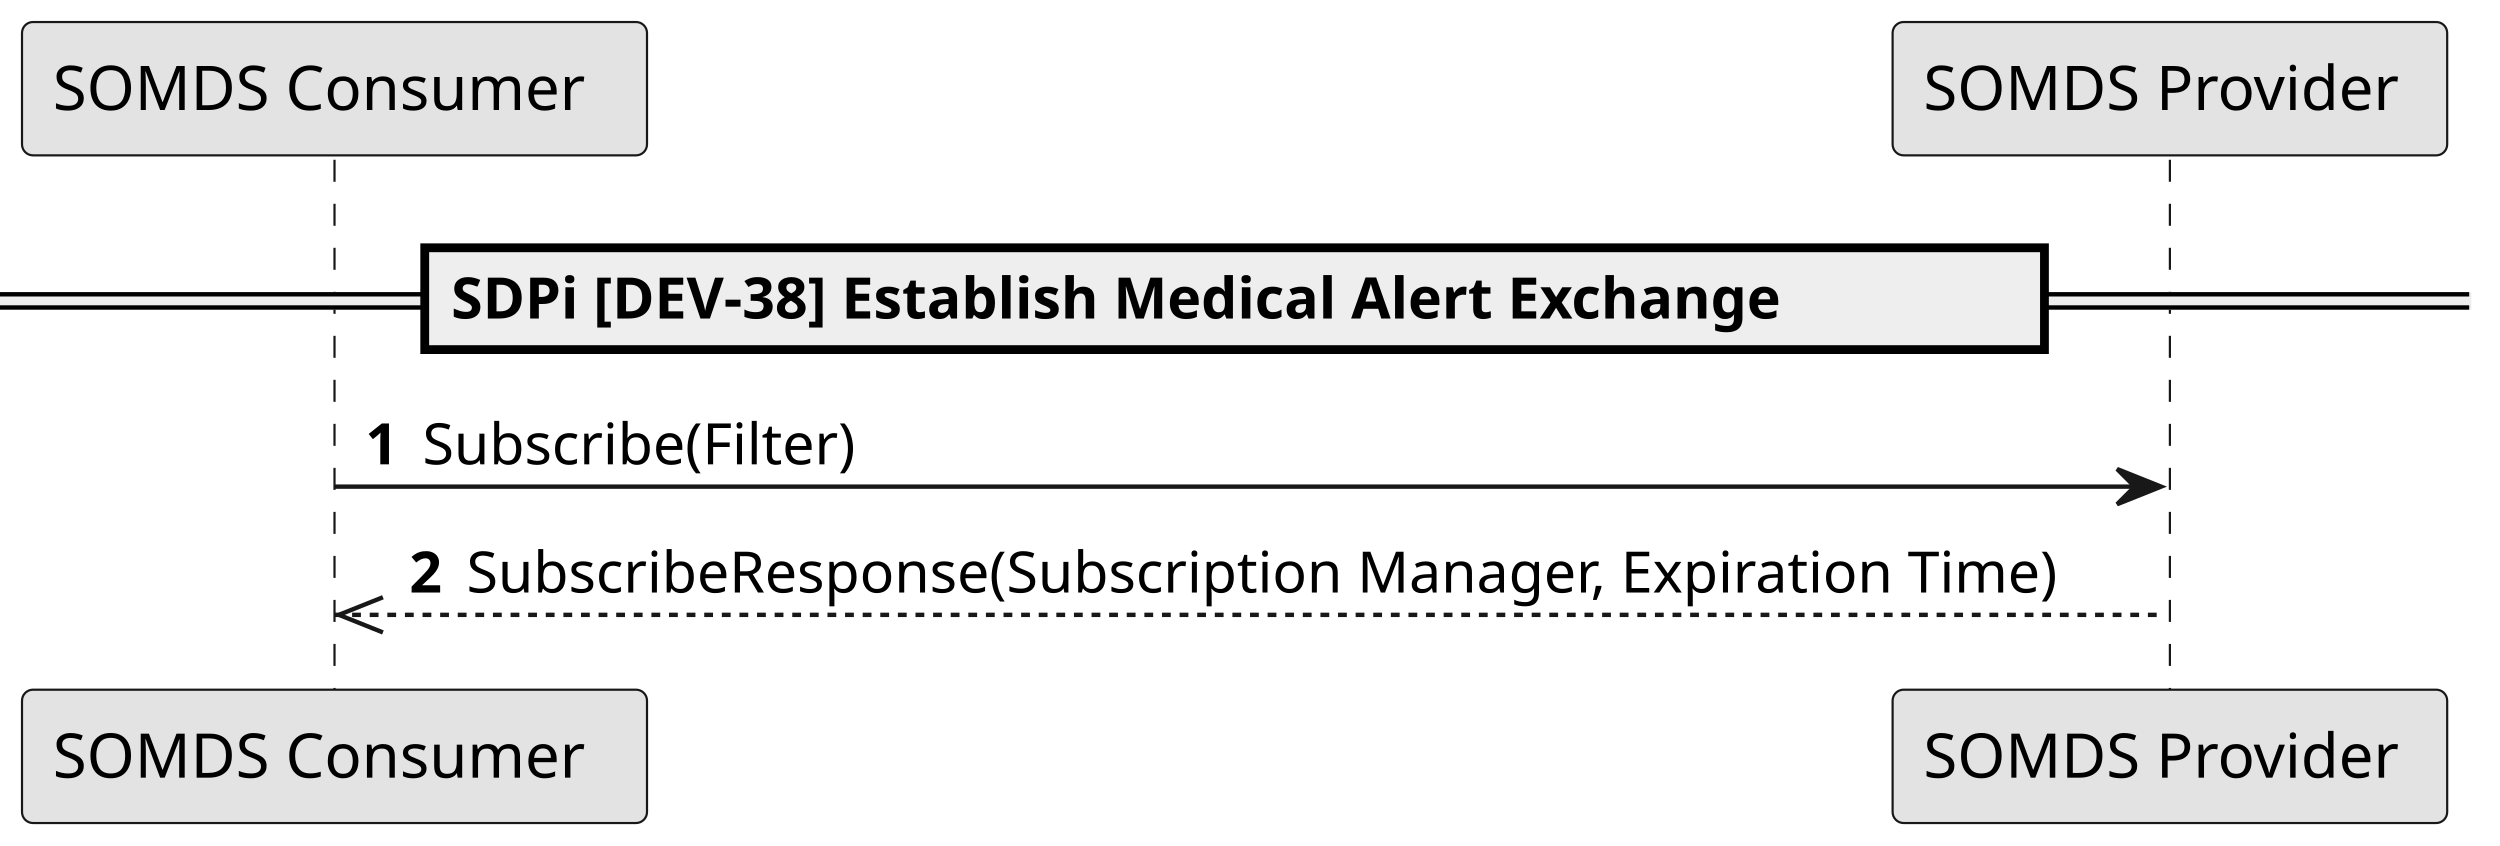
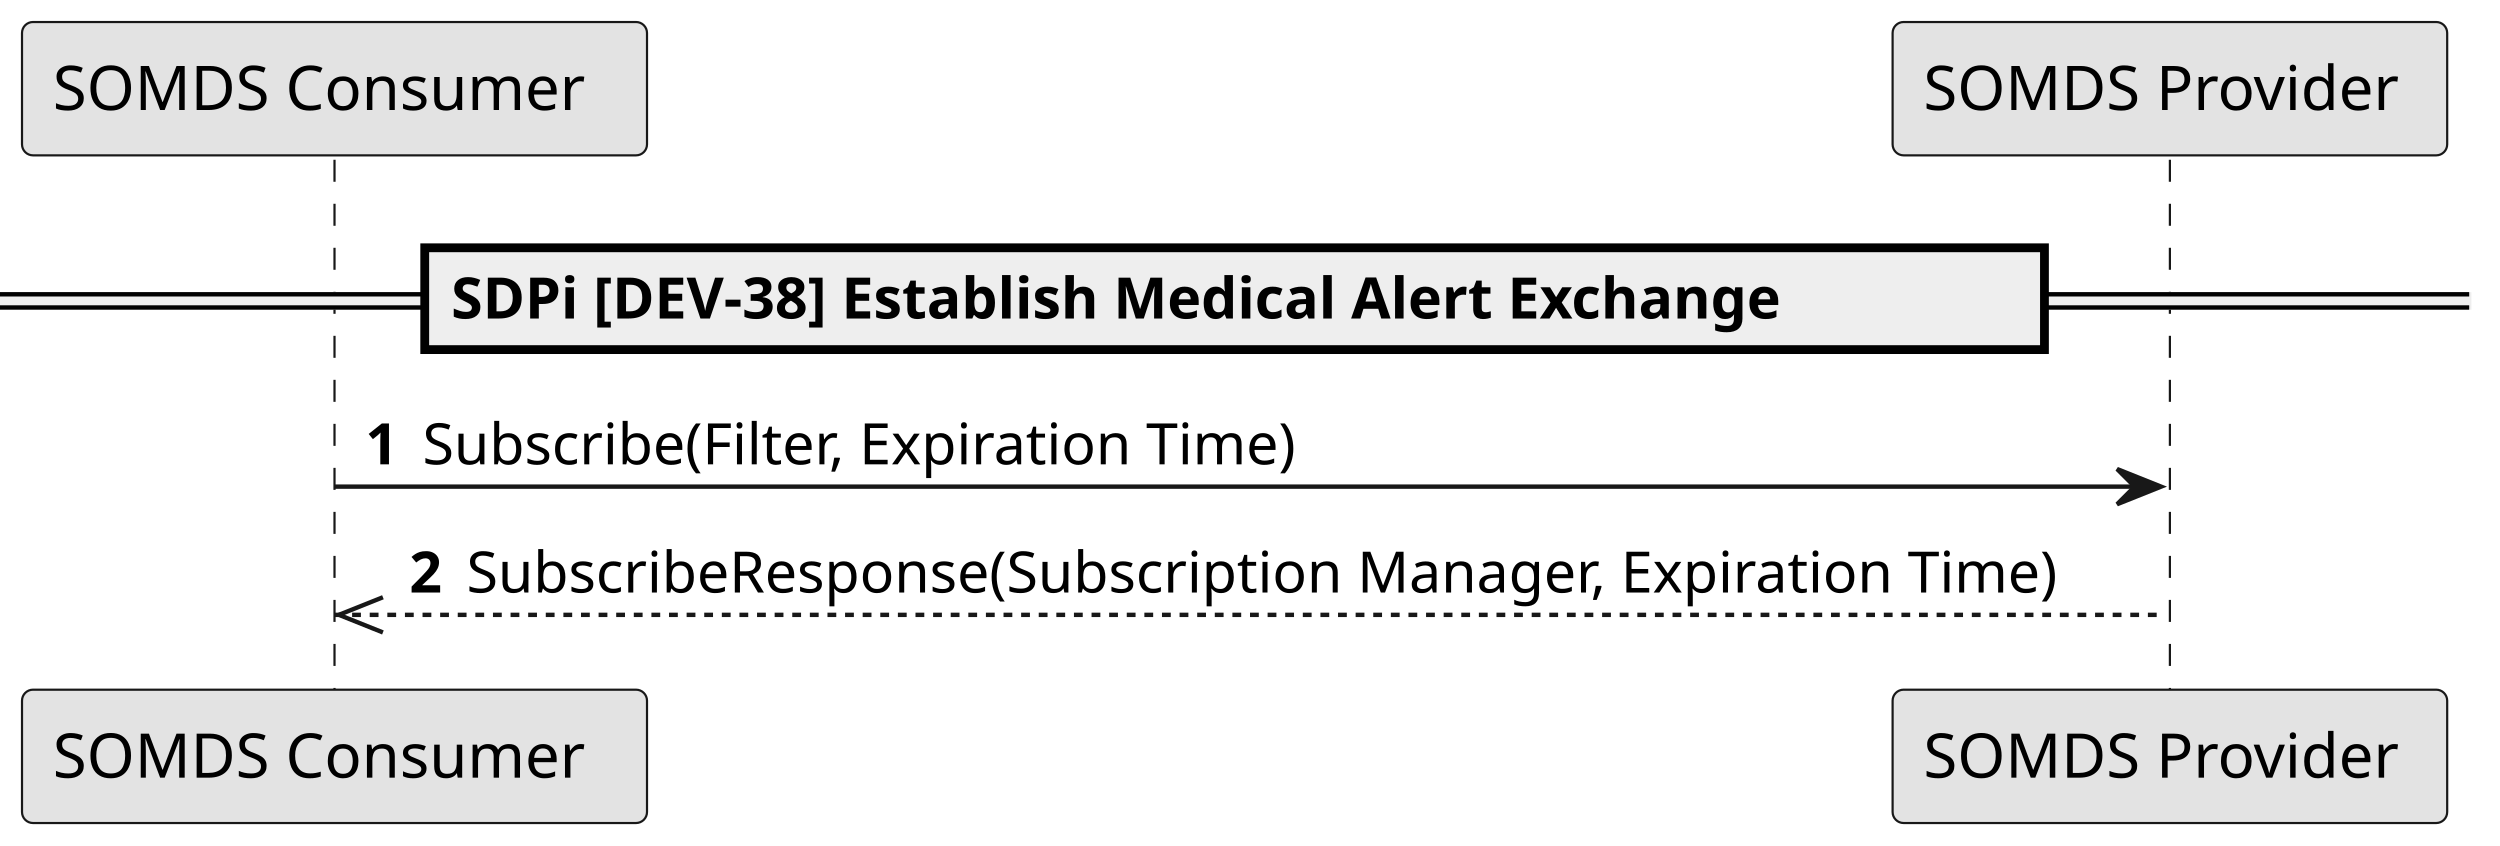
<svg xmlns="http://www.w3.org/2000/svg" contentStyleType="text/css" height="192px" preserveAspectRatio="none" style="width:568px;height:192px;background:#FFFFFF;" version="1.1" viewBox="0 0 568 192" width="568px" zoomAndPan="magnify">
  <defs />
  <g>
    <line style="stroke:#181818;stroke-width:0.5;stroke-dasharray:5.0,5.0;" x1="76" x2="76" y1="36.297" y2="157.695" />
    <line style="stroke:#181818;stroke-width:0.5;stroke-dasharray:5.0,5.0;" x1="493" x2="493" y1="36.297" y2="157.695" />
    <rect fill="#E3E3E3" height="30.297" rx="2.5" ry="2.5" style="stroke:#181818;stroke-width:0.5;" width="142" x="5" y="5" />
    <text fill="#000000" font-family="sans-serif" font-size="14" lengthAdjust="spacing" textLength="128" x="12" y="24.995">SOMDS Consumer</text>
    <rect fill="#E3E3E3" height="30.297" rx="2.5" ry="2.5" style="stroke:#181818;stroke-width:0.5;" width="142" x="5" y="156.695" />
    <text fill="#000000" font-family="sans-serif" font-size="14" lengthAdjust="spacing" textLength="128" x="12" y="176.69">SOMDS Consumer</text>
    <rect fill="#E3E3E3" height="30.297" rx="2.5" ry="2.5" style="stroke:#181818;stroke-width:0.5;" width="126" x="430" y="5" />
    <text fill="#000000" font-family="sans-serif" font-size="14" lengthAdjust="spacing" textLength="112" x="437" y="24.995">SOMDS Provider</text>
    <rect fill="#E3E3E3" height="30.297" rx="2.5" ry="2.5" style="stroke:#181818;stroke-width:0.5;" width="126" x="430" y="156.695" />
    <text fill="#000000" font-family="sans-serif" font-size="14" lengthAdjust="spacing" textLength="112" x="437" y="176.69">SOMDS Provider</text>
    <rect fill="#EEEEEE" height="3" style="stroke:#EEEEEE;stroke-width:1.0;" width="561" x="0" y="66.863" />
    <line style="stroke:#000000;stroke-width:1.0;" x1="0" x2="561" y1="66.863" y2="66.863" />
    <line style="stroke:#000000;stroke-width:1.0;" x1="0" x2="561" y1="69.863" y2="69.863" />
    <rect fill="#EEEEEE" height="23.133" style="stroke:#000000;stroke-width:2.0;" width="368" x="96.5" y="56.297" />
    <text fill="#000000" font-family="sans-serif" font-size="13" font-weight="bold" lengthAdjust="spacing" textLength="354" x="102.5" y="72.364">SDPi [DEV-38] Establish Medical Alert Exchange</text>
    <polygon fill="#181818" points="481,106.562,491,110.562,481,114.562,485,110.562" style="stroke:#181818;stroke-width:1.0;" />
    <line style="stroke:#181818;stroke-width:1.0;" x1="76" x2="487" y1="110.562" y2="110.562" />
    <text fill="#000000" font-family="sans-serif" font-size="13" font-weight="bold" lengthAdjust="spacing" textLength="9" x="83" y="105.497">1</text>
-     <text fill="#000000" font-family="sans-serif" font-size="13" lengthAdjust="spacing" textLength="104" x="96" y="105.497">Subscribe(Filter)</text>
+     <text fill="#000000" font-family="sans-serif" font-size="13" lengthAdjust="spacing" textLength="210" x="96" y="105.497">Subscribe(Filter, Expiration Time)</text>
    <line style="stroke:#181818;stroke-width:1.0;" x1="77" x2="87" y1="139.695" y2="135.695" />
    <line style="stroke:#181818;stroke-width:1.0;" x1="77" x2="87" y1="139.695" y2="143.695" />
    <line style="stroke:#181818;stroke-width:1.0;stroke-dasharray:2.0,2.0;" x1="76" x2="492" y1="139.695" y2="139.695" />
    <text fill="#000000" font-family="sans-serif" font-size="13" font-weight="bold" lengthAdjust="spacing" textLength="9" x="93" y="134.629">2</text>
    <text fill="#000000" font-family="sans-serif" font-size="13" lengthAdjust="spacing" textLength="380" x="106" y="134.629">SubscribeResponse(Subscription Manager, Expiration Time)</text>
  </g>
</svg>
